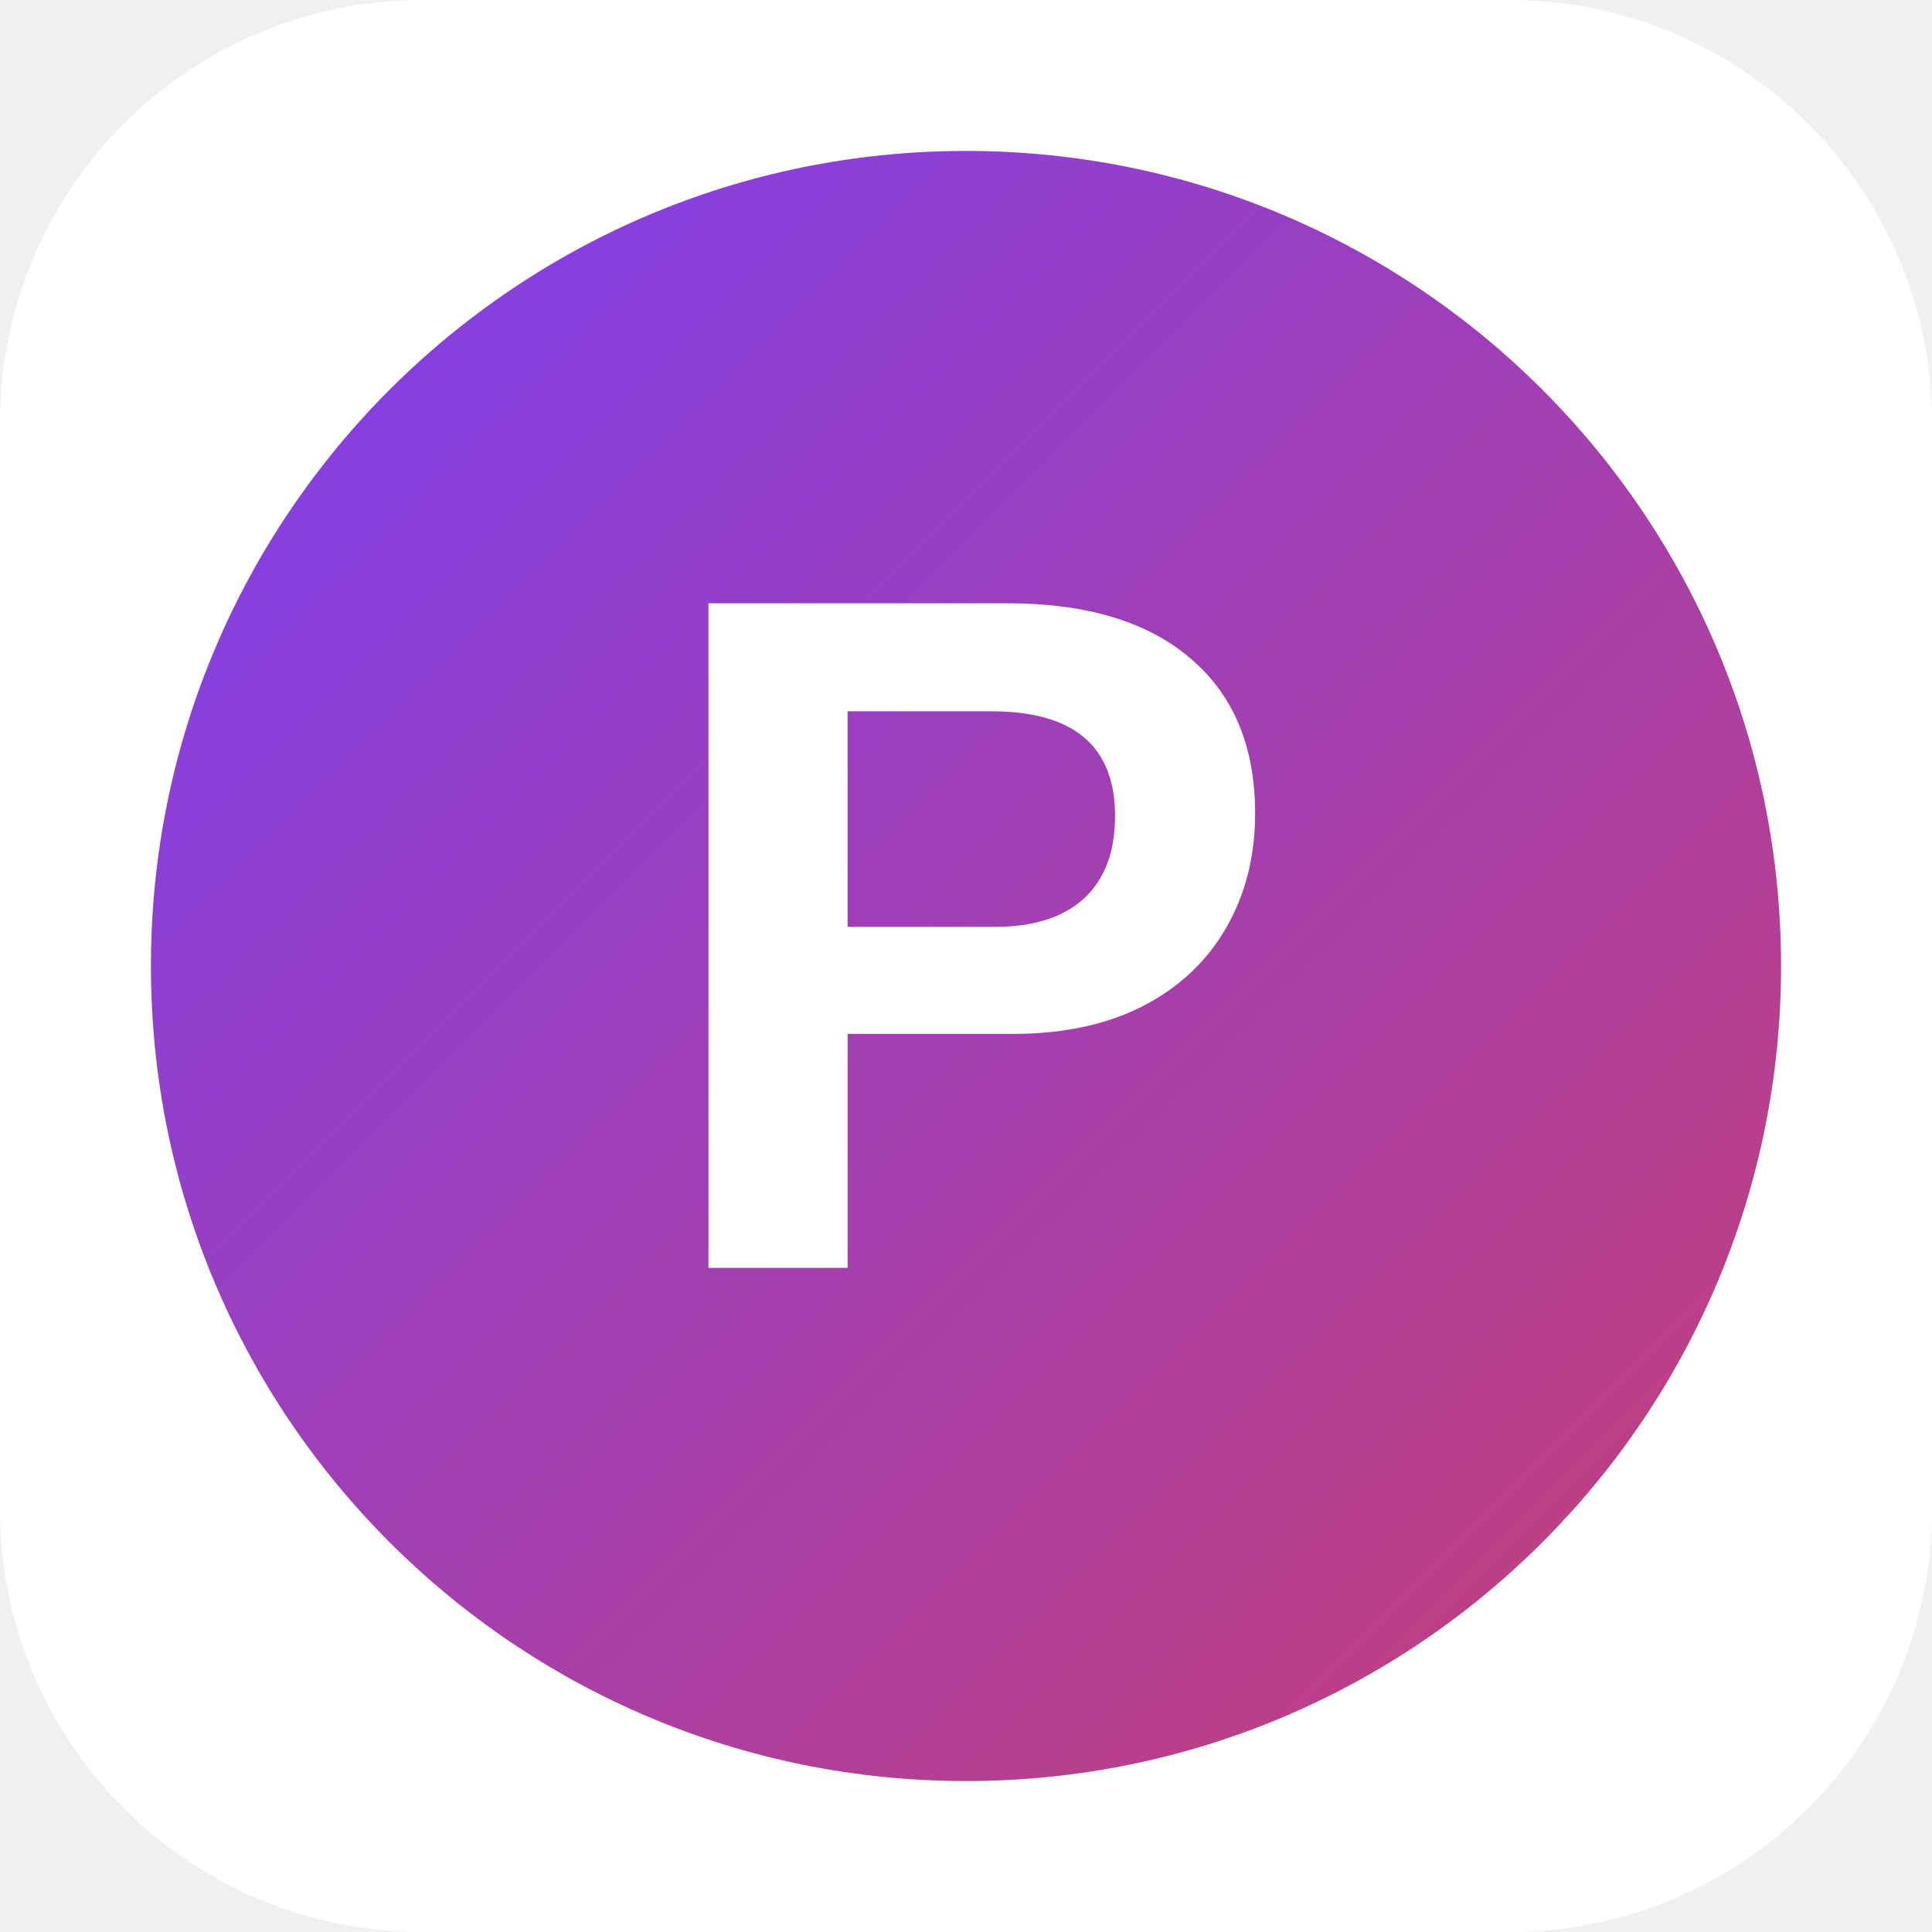
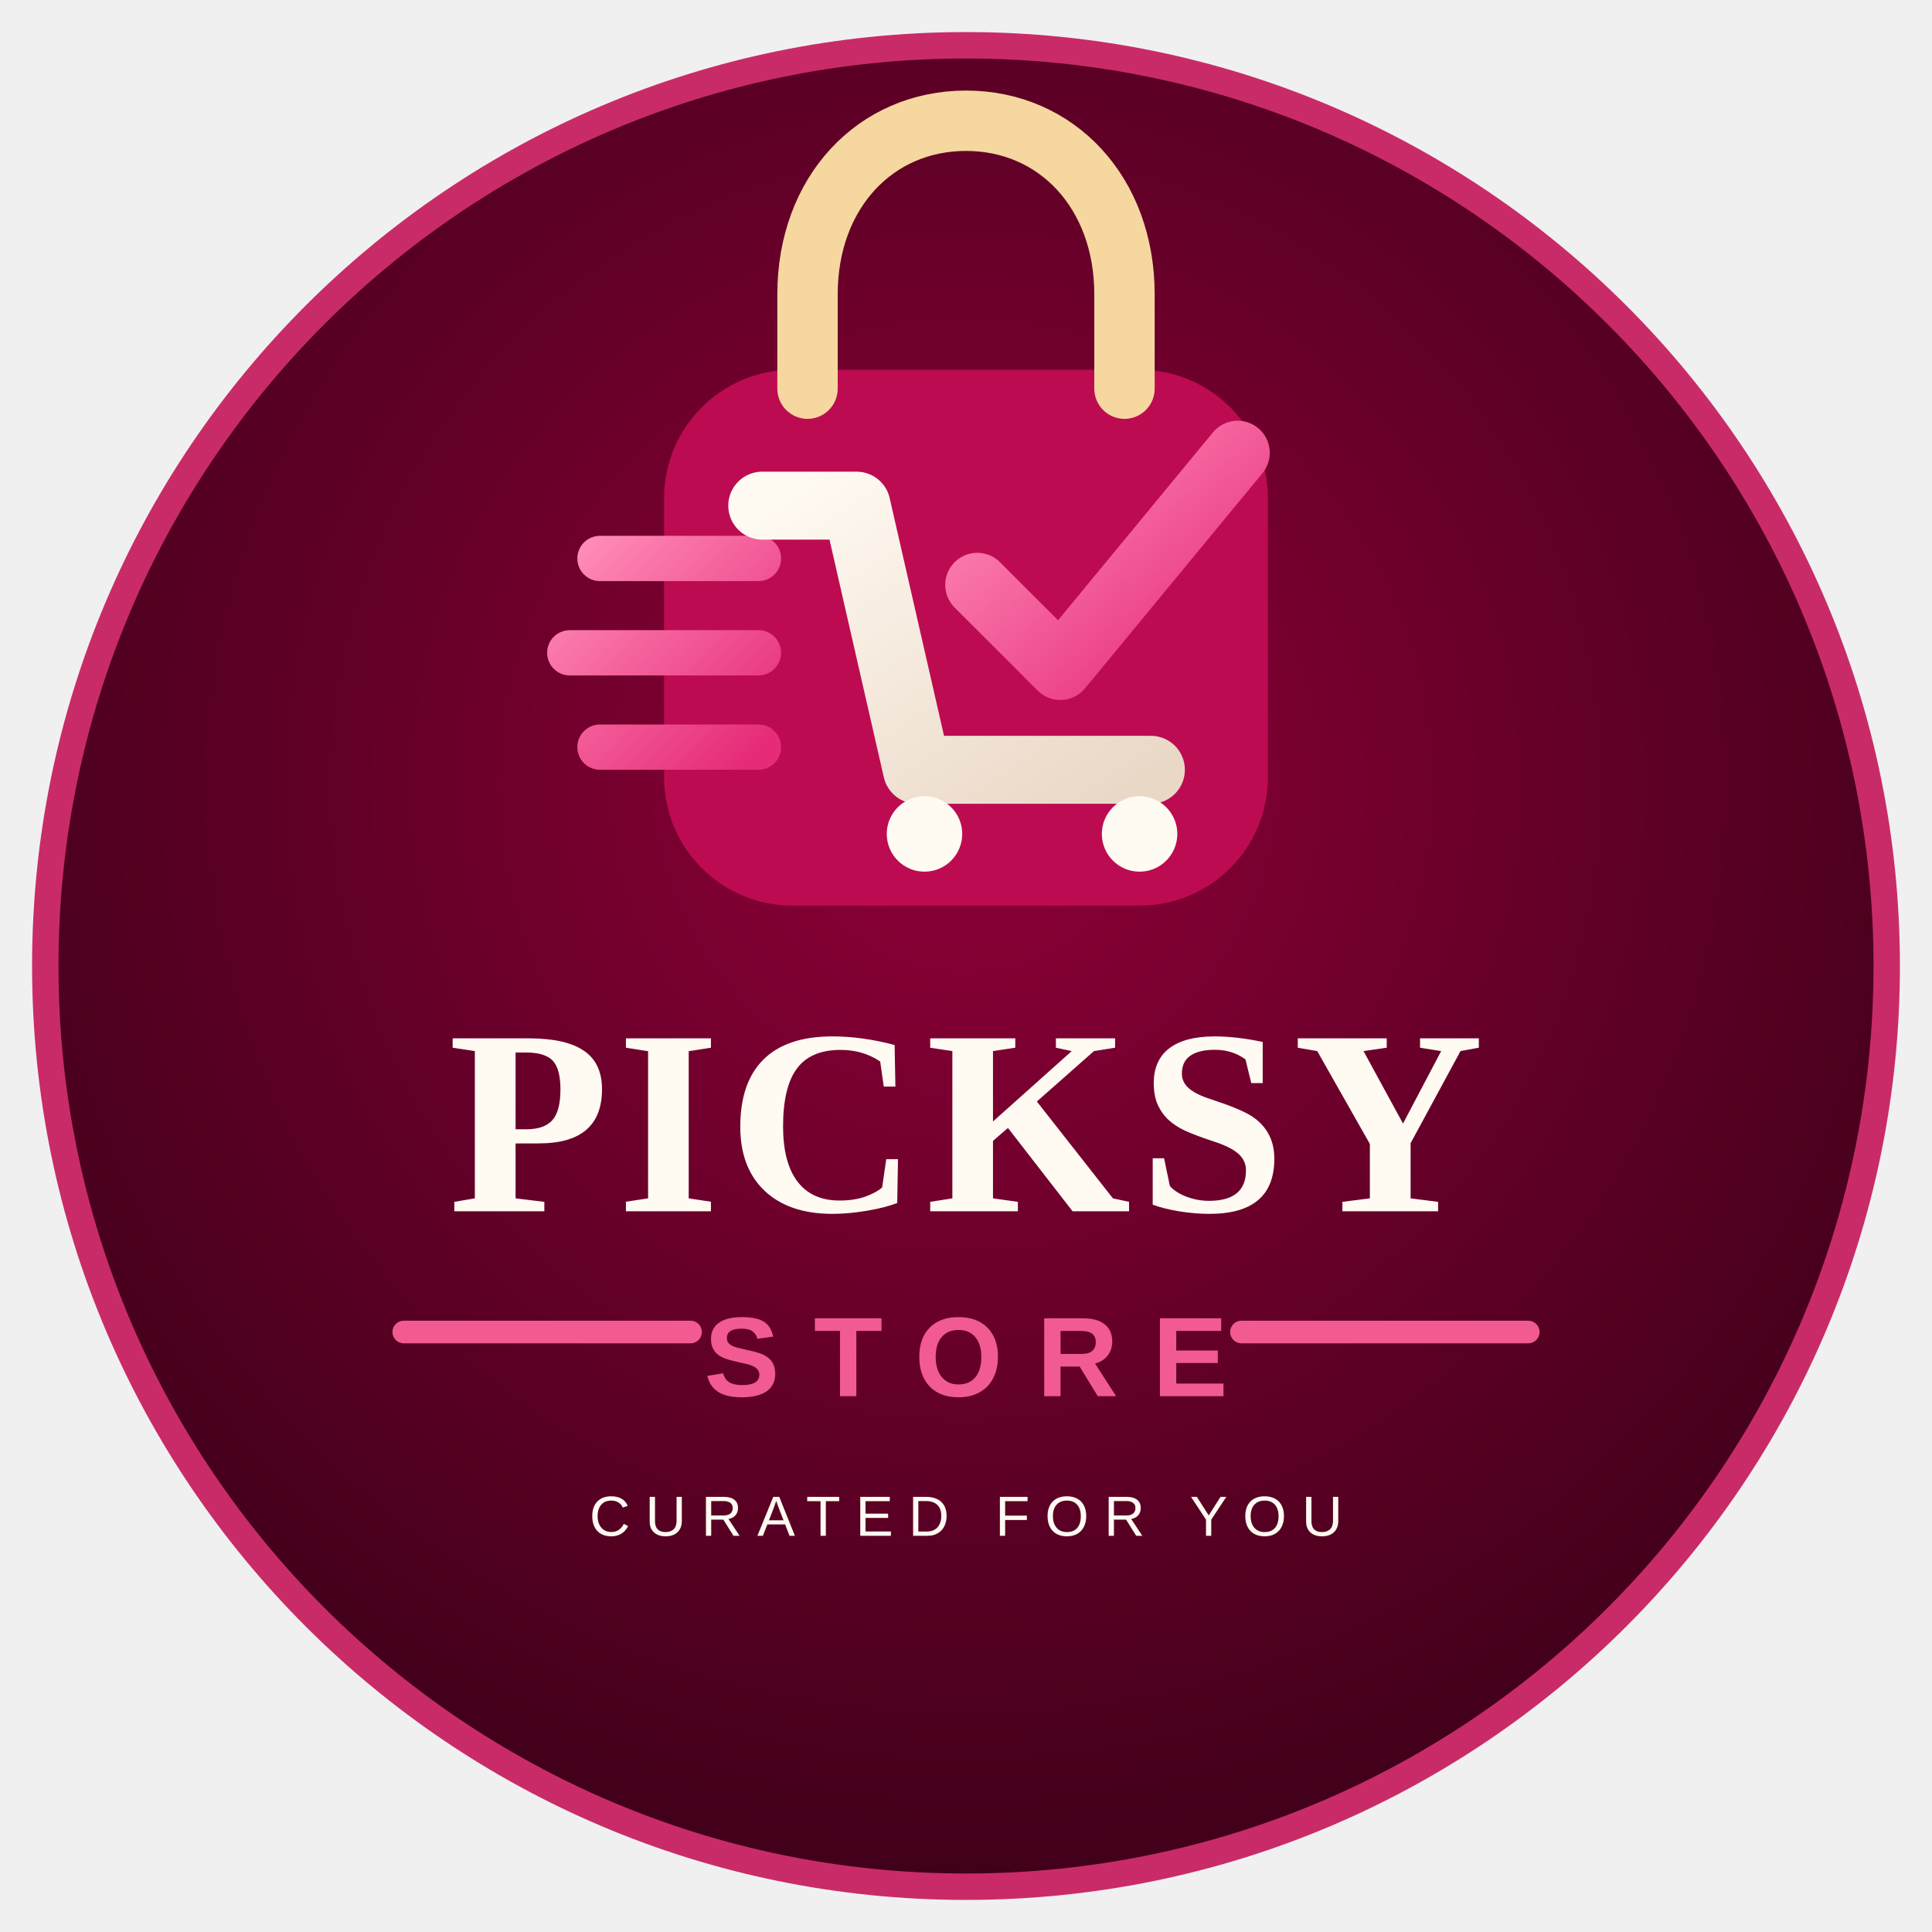
- <svg xmlns="http://www.w3.org/2000/svg" viewBox="0 0 64 64">
+ <svg xmlns="http://www.w3.org/2000/svg" viewBox="0 0 512 512">
  <defs>
-     <linearGradient id="g" x1="0" y1="0" x2="1" y2="1">
-       <stop offset="0" stop-color="#7b3ff2" />
-       <stop offset="1" stop-color="#c83f73" />
+     <radialGradient id="bg" cx="50%" cy="40%" r="65%">
+       <stop offset="0" stop-color="#8f0038" />
+       <stop offset="1" stop-color="#3b0018" />
+     </radialGradient>
+     <linearGradient id="pink" x1="0" y1="0" x2="1" y2="1">
+       <stop stop-color="#ff8bb8" />
+       <stop offset="1" stop-color="#e62c78" />
+     </linearGradient>
+     <linearGradient id="cream" x1="0" y1="0" x2="1" y2="1">
+       <stop stop-color="#fffaf2" />
+       <stop offset="1" stop-color="#ead8c7" />
    </linearGradient>
  </defs>
-   <rect width="64" height="64" rx="14" fill="#fff" />
-   <circle cx="32" cy="32" r="27" fill="url(#g)" />
-   <text x="32" y="42" text-anchor="middle" font-family="Arial,sans-serif" font-size="32" font-weight="800" fill="#fff">P</text>
+   <circle cx="256" cy="256" r="244" fill="url(#bg)" stroke="#c92b68" stroke-width="7" />
+   <g transform="translate(0,-8)">
+     <rect x="176" y="106" width="160" height="142" rx="34" fill="#bd0b51" />
+     <path d="M214 111v-25c0-27 18-46 42-46s42 19 42 46v25" fill="none" stroke="#f5d79f" stroke-width="16" stroke-linecap="round" />
+     <path d="M159 156h42M151 181h50M159 206h42" stroke="url(#pink)" stroke-width="12" stroke-linecap="round" />
+     <path d="M202 142h25l16 70h62" fill="none" stroke="url(#cream)" stroke-width="18" stroke-linecap="round" stroke-linejoin="round" />
+     <path d="M259 163l22 22 47-57" fill="none" stroke="url(#pink)" stroke-width="17" stroke-linecap="round" stroke-linejoin="round" />
+     <circle cx="245" cy="229" r="10" fill="#fffaf2" />
+     <circle cx="302" cy="229" r="10" fill="#fffaf2" />
+   </g>
+   <text x="256" y="321" text-anchor="middle" font-family="Georgia, Times New Roman, serif" font-size="70" font-weight="700" letter-spacing="2" fill="#fffaf2">PICKSY</text>
+   <g fill="#f15b91">
+     <rect x="104" y="350" width="82" height="6" rx="3" />
+     <rect x="326" y="350" width="82" height="6" rx="3" />
+   </g>
+   <text x="256" y="370" text-anchor="middle" font-family="Arial, Helvetica, sans-serif" font-size="30" font-weight="700" letter-spacing="9" fill="#f15b91">STORE</text>
+   <text x="256" y="407" text-anchor="middle" font-family="Arial, Helvetica, sans-serif" font-size="15" font-weight="500" letter-spacing="4" fill="#fffaf2">CURATED FOR YOU</text>
</svg>
